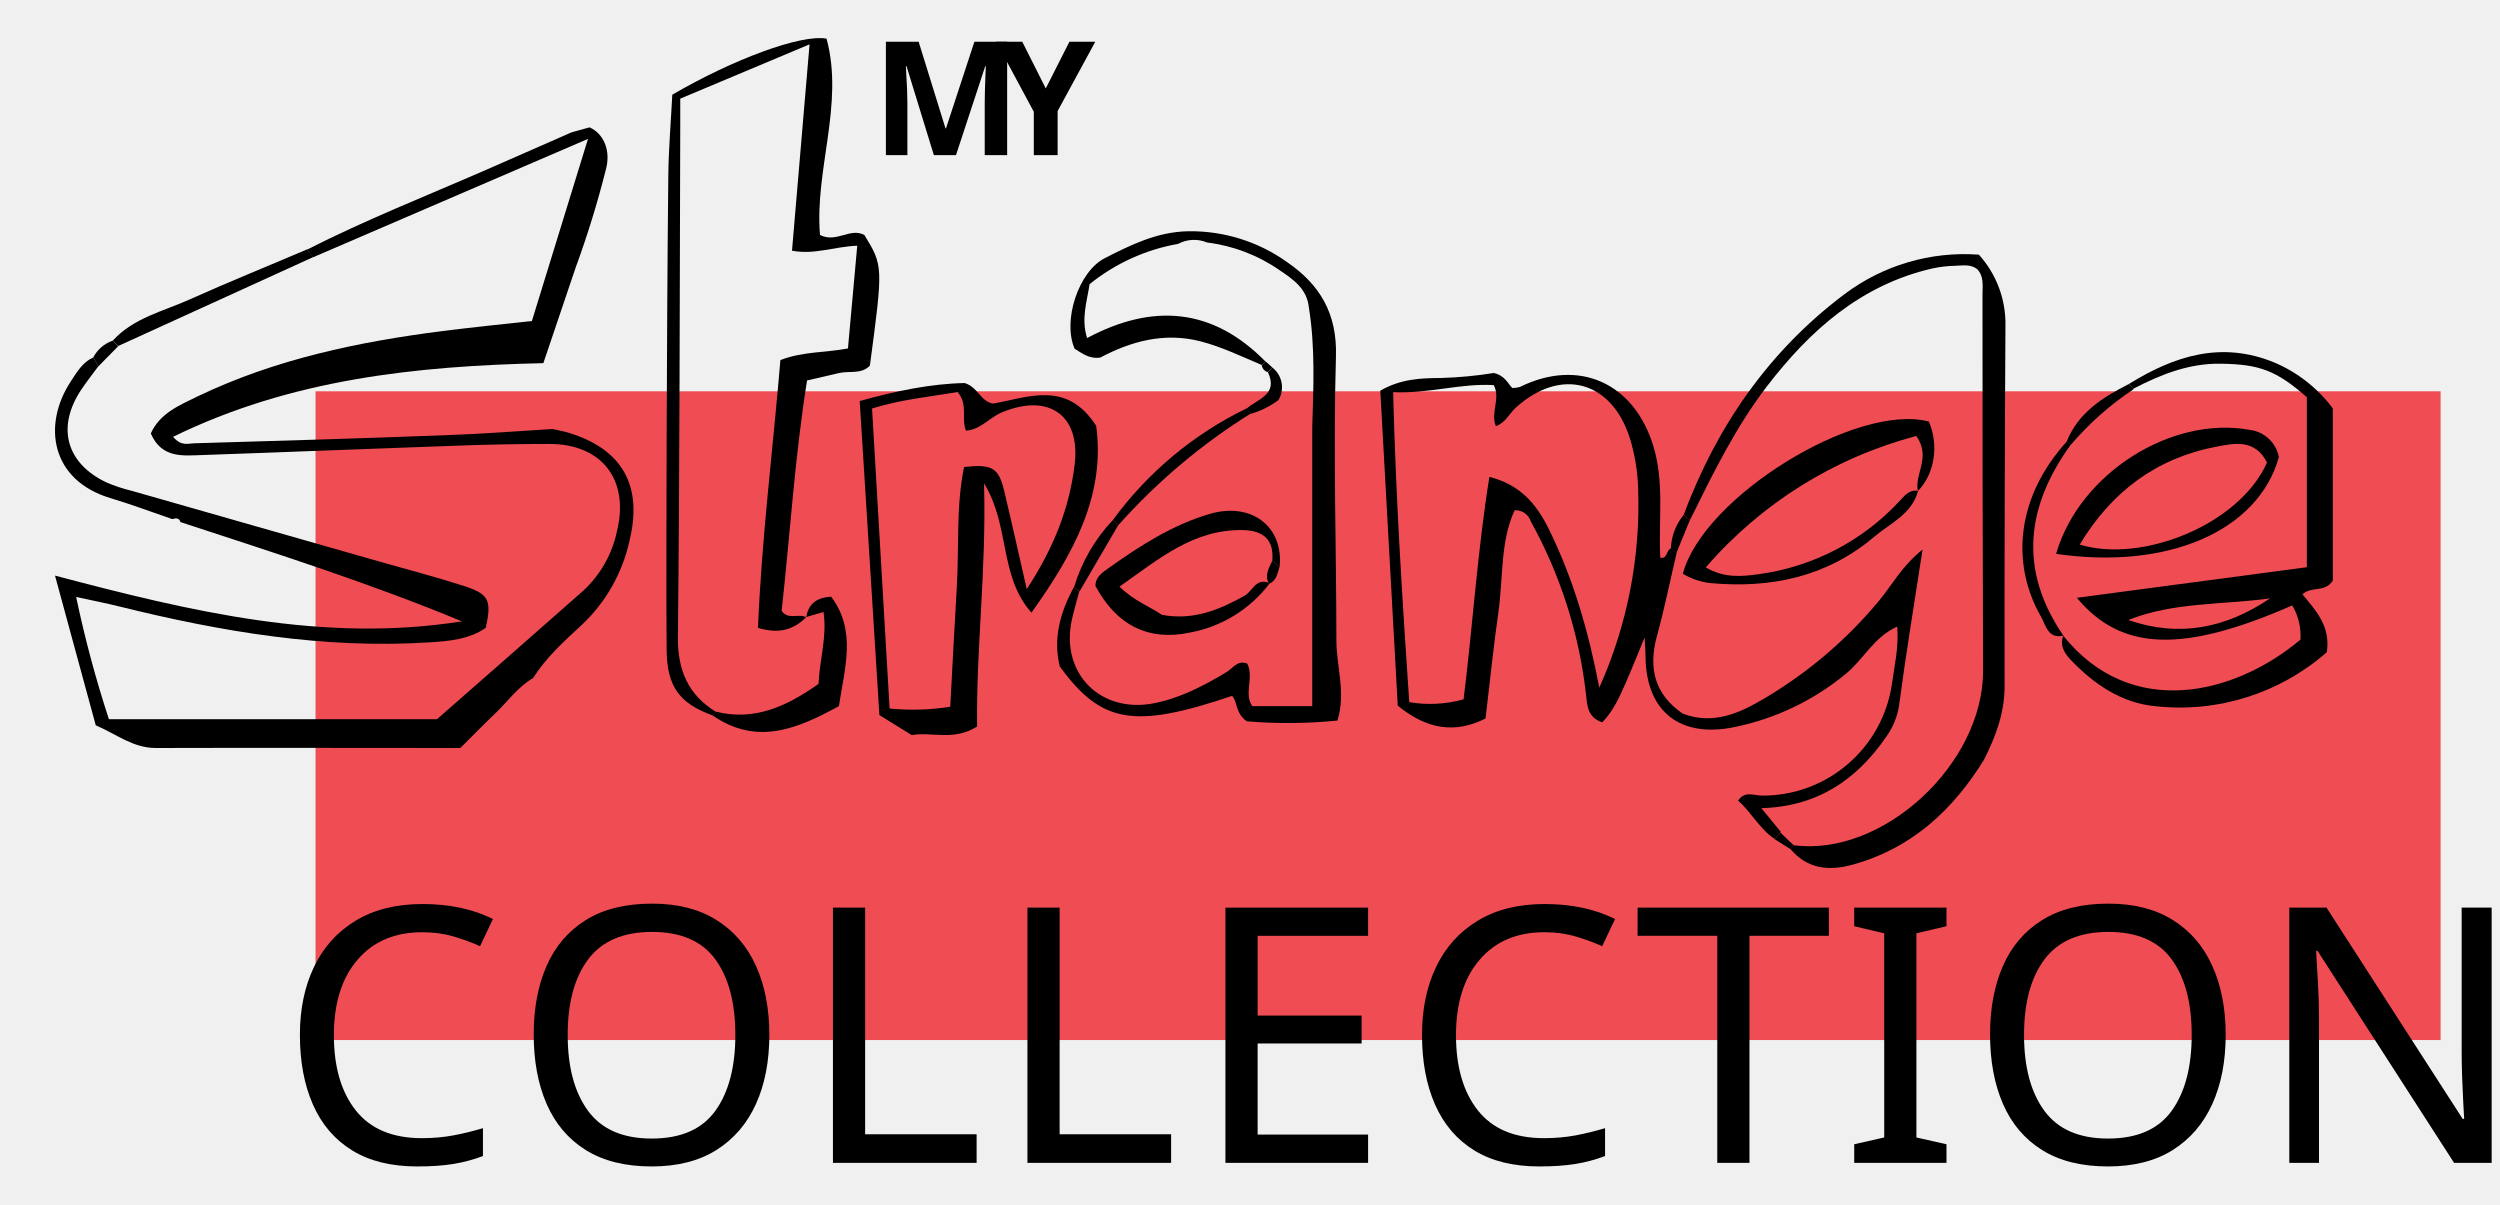
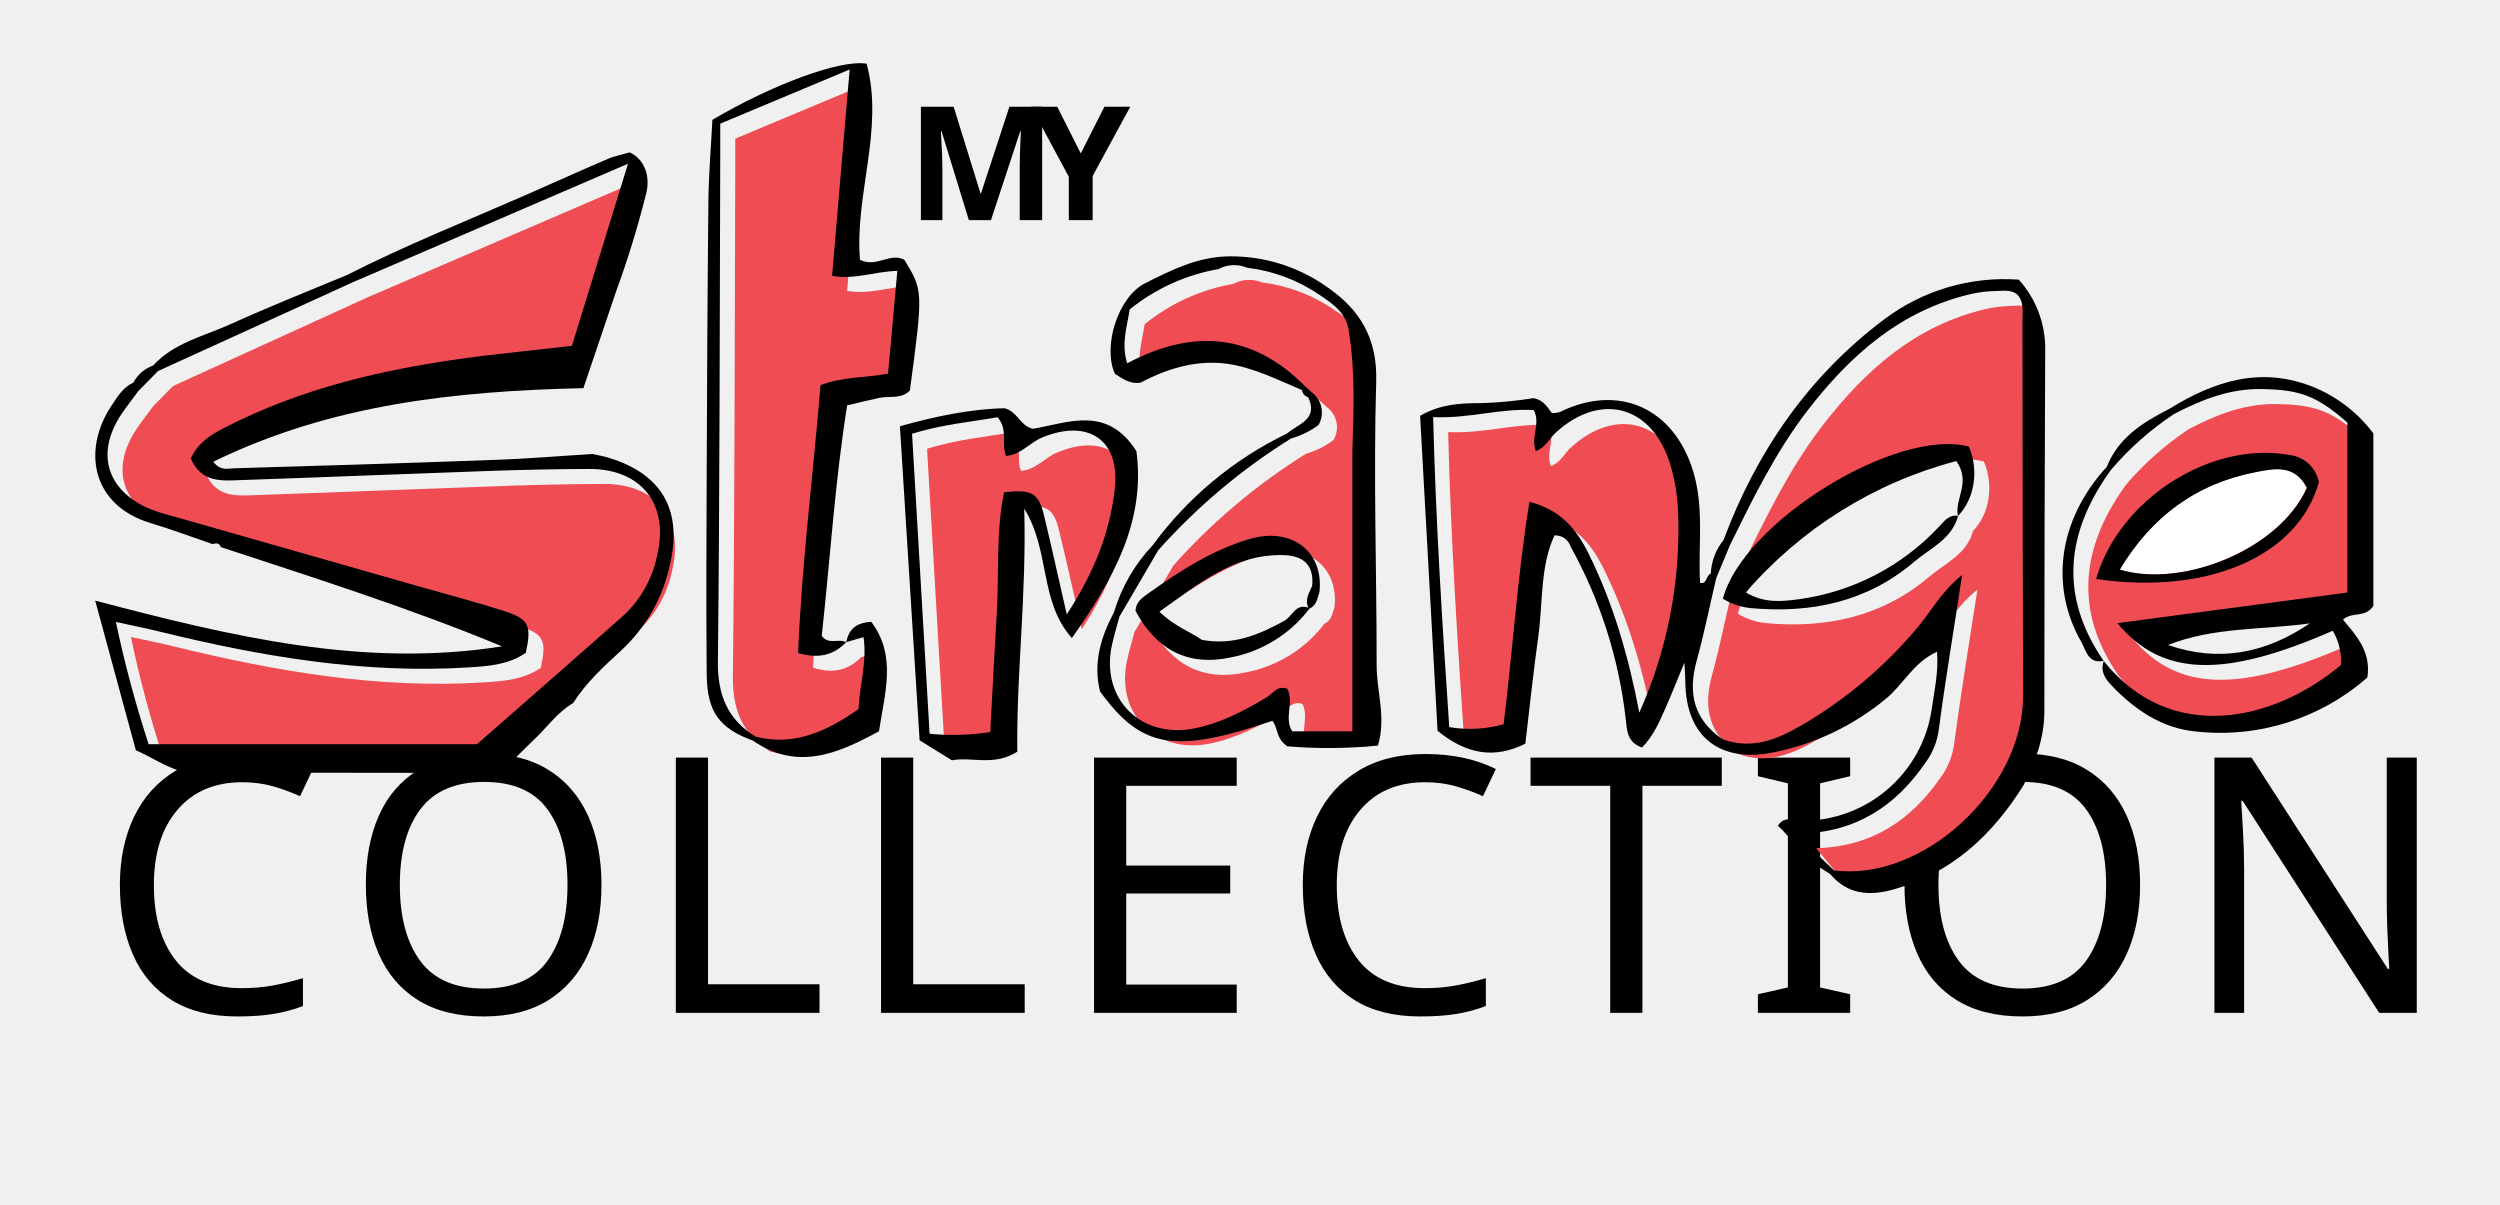
<svg xmlns="http://www.w3.org/2000/svg" id="Calque_1" data-name="Calque 1" viewBox="0 0 500 241">
  <defs>
-     <style>.cls-1{fill:#f04c53;}.cls-2{font-size:31.78px;font-family:Overpass-Bold, Overpass;font-weight:700;letter-spacing:-0.02em;}.cls-3{letter-spacing:-0.04em;}.cls-4{font-size:71.5px;font-family:Overpass-Regular, Overpass;letter-spacing:0.01em;}.cls-5{letter-spacing:0.02em;}.cls-6{letter-spacing:-0.01em;}.cls-7{letter-spacing:0.02em;}</style>
+     <style>.cls-1{font-size:71.5px;font-family:Overpass-Regular, Overpass;letter-spacing:0.04em;}.cls-2{letter-spacing:0.05em;}.cls-3{letter-spacing:0.02em;}.cls-4{letter-spacing:0.04em;}.cls-5{letter-spacing:0.05em;}.cls-6{fill:#f04c53;}.cls-7{fill:#fff;}.cls-8{font-size:31.78px;font-family:Overpass-Bold, Overpass;font-weight:700;letter-spacing:-0.02em;}.cls-9{letter-spacing:-0.04em;}</style>
  </defs>
-   <rect class="cls-1" x="63.11" y="78.26" width="425.01" height="129.75" />
-   <path d="M114.3,26.47l3.61-1c2.82,1.25,4.32,4.63,3.25,8.49a193.89,193.89,0,0,1-6,19.47l-6.49,19.2c-25.51.58-50.45,3.19-74.05,14.73,1.61,1.94,3,1.33,4.16,1.3,17.13-.5,34.26-1,51.38-1.66,6.8-.25,13.58-.79,20.37-1.2,1.06.25,2.15.44,3.19.75,10.78,3.29,14.88,10.63,12.17,21.63A32.61,32.61,0,0,1,116.33,125c-3.52,3.25-7.12,6.5-9.72,10.62-3.07,1.78-5.09,4.71-7.6,7.1s-4.69,4.64-6.94,6.88c-20.37,0-40.65-.06-60.92,0-4.55,0-7.78-2.73-12-4.54L11,115.12c27.15,7.17,53.69,13.54,81.37,9.15C74,116.63,55,110.63,36.11,104.42c-.3-.88-.94-.82-1.65-.6-4.12-1.41-8.21-2.95-12.38-4.2C10.18,96.05,8.39,85,14.21,76.2c1.2-1.81,2.3-3.75,4.43-4.7l1.06,1.71c-1.16,1.59-2.39,3.13-3.48,4.77-4.95,7.46-3,14.69,5.08,18.51a31.51,31.51,0,0,0,5,1.66Q51,105.23,75.74,112.27c5.71,1.63,11.46,3.12,17.1,4.94,5,1.62,5.51,2.89,4.32,8.35-3.36,2.34-7.32,2.66-11.27,2.91-21.11,1.35-41.67-2.13-62-7.17-2.65-.66-5.34-1.18-8.66-1.91a232,232,0,0,0,6.55,24.45H87.4c9.45-8.29,19.41-17,29.3-25.74a22.49,22.49,0,0,0,6.7-11.89c2.51-10.27-3.05-17.46-13.6-17.42q-9.6,0-19.18.37c-16.75.58-33.49,1.28-50.24,1.85-3.87.13-8.06.66-10.22-4.32C32,82.59,36,81,39.68,79.2c15.47-7.39,32-10.84,48.88-13,5.87-.73,11.75-1.35,17.82-2,3.72-12.07,7.35-23.87,11.22-36.42l-55,23.68L61.4,49.93C73.05,44,85.2,39.21,97.15,34l12.79-5.61Z" />
-   <path d="M354.93,167.79c-3-2-4.65-5.32-7.3-7.67,1.26-2,3.15-1,4.8-1a26.1,26.1,0,0,0,25.95-22.29c.5-3.68,1.39-7.3,1.07-11.51-4.71,2.1-6.74,6.56-10.23,9.4a51,51,0,0,1-22.35,10.7c-10.82,2.24-17.65-3.08-17.76-14.05,0-.88-.08-1.75-.19-3.87-1.55,3.73-2.61,6.43-3.78,9.08s-2.44,5.61-4.69,7.89c-3.07-1.05-3-3.5-3.29-5.92a92.77,92.77,0,0,0-11-34.27,3.21,3.21,0,0,0-3.23-2.23c-2.91,6.3-2.27,13.53-3.25,20.4s-1.7,13.93-2.57,21.25c-6.1,3.06-11.7,2.21-17.56-2.57-1.15-20.79-2.32-42-3.49-63,4.2-2.4,8.18-2.5,12.09-2.53a80.74,80.74,0,0,0,10.59-1c2.22.48,2.82,2.08,3.71,3a5.66,5.66,0,0,0,1.51-.2c11.82-5.84,22.87-.81,26.71,11.82,2.25,7.39,1,14.84,1.38,22.32,1.48.34,1.16-1.56,2.15-1.85l1.13.87c-1.3,5.54-2.43,11.14-3.94,16.63-1.76,6.44-.47,11.68,5.15,15.53,6.06,2.32,11.35-.07,16.28-3a87.84,87.84,0,0,0,23-19.59c2.58-3.1,4.49-6.84,8.69-10.22-1.71,11.16-3.36,21.08-4.67,31a14.29,14.29,0,0,1-2.67,6.55c-5.94,8.61-13.82,13.87-24.9,14.17l3.92,4.78Zm-35.07-30.26a89.54,89.54,0,0,0,7.77-39.78,37.8,37.8,0,0,0-1.74-10.37c-3.76-11.35-13.83-13.86-22.67-5.91-1.34,1.2-2.12,3.1-4.05,3.76-1.12-2.84,1-5.45-.41-8.2-6.61-.42-12.93,1.74-20.13,1.4.53,21.15,1.83,41.46,3.22,62a24.75,24.75,0,0,0,10.87-.57c1.85-14.91,2.77-29.7,5.16-44.48,6.2,1.58,9.39,5.41,11.84,10.35C314.7,115.79,317.73,126.41,319.86,137.53Z" />
-   <path d="M142.53,143.09c-6.69-2.44-9.16-5.77-9.21-13.3-.1-13.45,0-26.89,0-40.34.07-18.07.15-36.15.34-54.22.06-5.49.53-11,.8-16.29,12-7,25.7-12.15,30.85-11.21C168.86,20.85,162.89,34,164,47c3.35,1.65,6-1.54,8.88,0,3.76,6.18,3.76,6.18,1.1,26.12-1.72,1.8-4.09,1-6.17,1.49s-3.86.89-6.4,1.48c-2.42,15.12-3.39,30.66-5.08,46.08,1.3,1.89,3.38.46,4.9,1.27l0,0c-2.51,2.52-5.43,3.4-9.63,2.13.73-18,3-35.75,4.48-53.56,4.55-1.74,9-1.46,13.51-2.32.63-7,1.23-13.63,1.86-20.55-4.74.2-8.54,1.85-13.05,1,1.15-13.57,2.29-26.95,3.51-41.27L136.05,19.73c0,2.23,0,4,0,5.75-.12,34-.1,67.91-.47,101.87-.07,6.66,2,11.53,7.56,15Z" />
-   <path d="M252.35,73c-4-1.69-8-3.63-12.23-4.73-7.28-1.87-13.93,0-20.06,3.24-2.24.33-3.63-.86-5.13-1.76-2.47-5.61.78-15.43,6-18.1s10.52-5.3,16.75-5.4a33.16,33.16,0,0,1,19.78,6.2c6.45,4.45,10,10.18,9.73,18.84-.56,18.92.07,37.88.09,56.82,0,5.21,1.94,10.4.21,16a98.4,98.4,0,0,1-18.12.15c-2.32-1.6-1.78-3.78-2.95-5.09-19.64,6.65-26.15,5.53-34.47-5.89-1.39-5.68.14-10.85,2.79-15.82l1.11.86c-.51,1.92-1.09,3.81-1.5,5.74-2.28,10.7,5.85,18.74,16.56,16.57,5.3-1.07,9.91-3.52,14.45-6.24,1.24-.75,2.12-2.43,4.09-1.67,1.4,2.72-.73,6.05,1,8.5h12V85.42c.25-8,.61-16-.68-23.94-.36-3.72-3.16-5.64-5.85-7.44a32.41,32.41,0,0,0-14.51-5.54,6.71,6.71,0,0,0-5.77.27,39,39,0,0,0-17.72,8.06c-.55,3.58-1.72,6.93-.5,10.78,13.12-7,25.1-6.07,35.67,4.69Z" />
-   <path d="M425.76,76.81c9.11-5.65,18.57-8.69,29.2-4.27a28.41,28.41,0,0,1,11.6,9.14v34.45c-1.68,2.5-4.19,1-6.07,2.74,2.6,3.14,5.68,6.36,4.87,11.57a44.57,44.57,0,0,1-34.29,10.8c-6.74-.62-12.32-4.41-17-9.35-1.23-1.32-2.14-2.81-1.42-4.75v0c13.39,16.74,34,12.06,47.44.79a12,12,0,0,0-1.64-6.85c-21.79,9.55-34.16,9.2-43.08-1.52l46-6.12v-34c-6.18-5.41-9.51-6.56-17.1-6.7-6.42-.12-12.06,2.13-17.58,5ZM454,119.68c-9.47,1.3-19.25.7-28.34,4.32C435.79,127.54,445.18,125.65,454,119.68Z" />
-   <path d="M396.77,152c-6.28,10.11-14.53,17.72-26.3,20.95-4.74,1.29-9,.84-12.38-3.14.24-.25.47-.51.7-.76,17.7,2.34,37.9-16.17,37.83-35q-.14-37.62-.12-75.22c0-1.75.31-3.54-1.06-5-1.36-1.06-2.95-.71-4.45-.67a24.07,24.07,0,0,0-4.56.54C372.16,57,362,66.06,353.38,77.27,347.08,85.5,342.55,94.78,338,104l-1.28-1c6.61-17.69,17-32.75,32.13-44.13a39.9,39.9,0,0,1,26.92-7.94,20.57,20.57,0,0,1,5.32,14.2q-.22,36.06-.17,72.11C400.92,142.61,399.12,147.37,396.77,152Z" />
-   <path d="M196.81,96.68c.48,17.32-1.59,33-1.39,48.61-4.65,3-9.13,1-13.08,1.73l-6.46-4c-1.29-20.56-2.59-41.34-3.94-62.81,7.12-2,14.28-3.48,21-3.6,2.72.86,3,3.5,5.6,4.11,6.89-1.13,14.77-4.84,20.7,4.46,1.86,13.9-4.5,25.53-12.95,37.35C199.75,115.12,202.07,105.25,196.81,96.68Zm8.54,21.14c5.5-8.39,8.54-16.31,9.58-24.89,1.2-9.89-5.15-14.33-14.47-10.49-2.51,1-4.35,3.51-7.27,3.69-1-2.53.51-5.18-1.68-7.73-5.41.94-11.2,1.46-17.1,3.3,1.18,20.14,2.34,40,3.51,60a47.31,47.31,0,0,0,12.13-.35c.44-8.2.85-16.08,1.31-23.95.48-8-.18-16.17,1.46-24,5.61-.62,6.9.16,8,4.7C202.31,104.32,203.67,110.52,205.35,117.82Z" />
-   <path d="M161.23,123.41c.47-2.42,1.8-3.88,5-4.07,5.14,6.82,2.69,14.26,1.55,21.89-8.29,4.51-16.36,8-25.25,1.86l.61-.77c7.93,2,14.4-1.22,20.56-5.53.23-4.95,1.75-9.52,1-14.39l-3.45,1Z" />
-   <path d="M412.69,127.14c-3.13.67-3.5-2.08-4.49-3.8-6.14-10.73-4.84-24,5.12-35a7.9,7.9,0,0,1,.81.62c-8.94,12.4-10.42,25.09-1.44,38.18Z" />
-   <path d="M222.58,104a72.1,72.1,0,0,1,26.76-22.33l.86,1a121.67,121.67,0,0,0-26.53,22.36Z" />
-   <path d="M413.32,88.36c2.31-5.83,7.2-8.88,12.44-11.55l1,1A60.33,60.33,0,0,0,414.13,89,7.9,7.9,0,0,0,413.32,88.36Z" />
-   <path d="M214.79,117.5A33.42,33.42,0,0,1,222.58,104l1.09,1-7.77,13.3Z" />
-   <path d="M249.34,81.71c2.24-1.95,6.36-2.79,4.24-7.28l.87-.94A5,5,0,0,1,255.7,80a17,17,0,0,1-5.5,2.75Z" />
-   <path d="M334.16,109.72a11.46,11.46,0,0,1,2.55-6.72l1.28,1-2.7,6.57Z" />
-   <path d="M253.58,74.43A1.64,1.64,0,0,1,252.35,73l.76-.72,1.34,1.19Z" />
-   <path d="M22.56,68.12c4.15-4.56,10.09-5.85,15.39-8.24,7.74-3.48,15.62-6.65,23.45-10l1.24,1.54-39,17.78Z" />
-   <path d="M18.64,71.5a7,7,0,0,1,3.92-3.38l1.07,1.13-3.93,4Z" />
-   <path d="M358.09,169.83l-3.16-2,1.17-1.29,2.69,2.57C358.56,169.32,358.33,169.58,358.09,169.83Z" />
-   <path d="M383.61,98.17c-1.22,4.68-5.57,6.46-8.79,9.2-9.43,8-20.62,10.35-32.71,9.25a13.46,13.46,0,0,1-5.54-1.87c4.05-15.33,34.71-34.26,49.2-30.44,2.05,4.76,1.15,10.5-2.19,13.89-.75-3.39,2.72-6.69-.32-11a83.83,83.83,0,0,0-42.1,26.28c3.66,2.16,7.09,1.84,10.57,1.36a47,47,0,0,0,28.08-14.52C380.86,99.24,381.76,97.86,383.61,98.17Z" />
-   <path d="M253.89,116.73A25.87,25.87,0,0,1,238,126.51c-8.32,1.77-14.7-1.46-18.91-9.32,0-1.79,1.35-2.66,2.61-3.56,6.28-4.46,12.76-8.65,20.22-10.84,8.4-2.46,14.85,2.55,14,10.62l-1.47-1.23c.42-4.24-1.84-6.07-5.77-6.16-9.91-.23-16.85,5.72-24.78,11.31,3,2.93,6.12,4,8.49,5.64,6.29,1.16,11.46-1,16.52-3.82,1.59-.88,2.22-3.53,4.78-2.61Z" />
-   <path d="M255.9,113.41c-.42,1.25-.57,2.67-2,3.32l-.22-.19c-.76-1.63.17-3,.76-4.36Z" />
-   <path d="M411.22,110.77c4.64-16.08,23.07-27.66,38.69-24.8a6.74,6.74,0,0,1,5.86,5.45C451.67,106.15,433.66,114.05,411.22,110.77ZM453.41,92.5c-2.47-4.81-6.67-3.82-10.11-3.17-12,2.28-21,9-27.36,19.59C428.43,112.71,447.88,104.93,453.41,92.5Z" />
-   <text class="cls-2" transform="translate(174.32 31.03)">M<tspan class="cls-3" x="24.91" y="0">Y</tspan>
+   <text class="cls-1" transform="translate(19.62 202.57)">C<tspan class="cls-2" x="49.19" y="0">OLL</tspan>
+     <tspan class="cls-3" x="192.25" y="0">E</tspan>
+     <tspan class="cls-4" x="236.58" y="0">C</tspan>
+     <tspan class="cls-5" x="285.77" y="0">TION</tspan>
  </text>
-   <text class="cls-4" transform="translate(55.62 232.57)">C<tspan class="cls-5" x="46.76" y="0">OLL</tspan>
-     <tspan class="cls-6" x="182.53" y="0">E</tspan>
-     <tspan x="224.42" y="0">C</tspan>
-     <tspan class="cls-7" x="271.18" y="0">TION</tspan>
+   <path class="cls-6" d="M225.93,100.93c-1,8.58-4.08,16.5-9.58,24.89-1.68-7.3-3-13.5-4.53-19.67-1.1-4.54-2.39-5.32-8-4.7-1.64,7.78-1,15.92-1.46,24-.46,7.87-.87,15.75-1.31,23.95a47.31,47.31,0,0,1-12.13.35c-1.17-20-2.33-39.86-3.51-60,5.9-1.84,11.69-2.36,17.1-3.3,2.19,2.55.68,5.2,1.68,7.73,2.92-.18,4.76-2.66,7.27-3.69C220.78,86.6,227.13,91,225.93,100.93Z" />
+   <path class="cls-6" d="M167.1,80c-1.45,17.81-3.75,35.61-4.48,53.56,4.2,1.27,7.12.39,9.63-2.13l3.45-1c.75,4.87-.77,9.44-1,14.39-6.16,4.31-12.63,7.49-20.56,5.53-5.6-3.44-7.63-8.31-7.56-15,.37-34,.35-67.92.47-101.87,0-1.76,0-3.52,0-5.75L172.93,16.9c-1.22,14.32-2.36,27.7-3.51,41.27,4.51.81,8.31-.84,13.05-1-.63,6.92-1.23,13.55-1.86,20.55C176.11,78.54,171.65,78.26,167.1,80Z" />
+   <path class="cls-6" d="M472.43,121.46l-46,6.12c8.92,10.72,21.29,11.07,43.08,1.52a12,12,0,0,1,1.64,6.85c-13.42,11.27-34.05,16-47.44-.79v0h0c-9-13.08-7.49-25.76,1.45-38.16a60.33,60.33,0,0,1,12.62-11.19c5.52-2.87,11.16-5.12,17.58-5,7.59.14,10.92,1.29,17.1,6.7Z" />
+   <path class="cls-6" d="M134.4,114.21a22.49,22.49,0,0,1-6.7,11.89c-9.89,8.77-19.85,17.45-29.3,25.74H32.73a232,232,0,0,1-6.55-24.45c3.32.73,6,1.25,8.66,1.91,20.38,5,40.94,8.52,62.05,7.17,4-.25,7.91-.57,11.27-2.91,1.19-5.46.67-6.73-4.32-8.35-5.64-1.82-11.39-3.31-17.1-4.94Q62,113.21,37.27,106.15a31.51,31.51,0,0,1-5-1.66c-8.06-3.82-10-11-5.08-18.51,1.09-1.64,2.32-3.18,3.48-4.77l3.93-4,39-17.78,55-23.68c-3.87,12.55-7.5,24.35-11.22,36.42-6.07.69-11.95,1.31-17.82,2-16.87,2.11-33.41,5.56-48.88,13C47,89,43,90.59,41.16,94.69c2.16,5,6.35,4.45,10.22,4.32,16.75-.57,33.49-1.27,50.24-1.85q9.59-.33,19.18-.37C131.35,96.75,136.91,103.94,134.4,114.21Z" />
+   <path class="cls-6" d="M407.5,66.87c0-1.75.31-3.54-1.06-5-1.36-1.06-2.95-.71-4.45-.67a24.07,24.07,0,0,0-4.56.54C383.16,65,373,74.06,364.38,85.27,358.08,93.5,353.55,102.78,349,112l-2.7,6.57c-1.3,5.54-2.43,11.14-3.94,16.63-1.76,6.44-.47,11.68,5.15,15.53,6.06,2.32,11.35-.07,16.28-3a87.84,87.84,0,0,0,23-19.59c2.58-3.1,4.49-6.84,8.69-10.22-1.71,11.16-3.36,21.08-4.67,31a14.29,14.29,0,0,1-2.67,6.55c-5.94,8.61-13.82,13.87-24.9,14.17l3.92,4.78,2.69,2.57c17.7,2.34,37.9-16.17,37.83-35Q407.48,104.47,407.5,66.87Zm-12.89,39.31c-1.22,4.68-5.58,6.45-8.79,9.19-9.43,8-20.62,10.35-32.71,9.25a13.46,13.46,0,0,1-5.54-1.87c4.05-15.33,34.71-34.26,49.2-30.44C398.82,97.06,397.92,102.78,394.61,106.18Z" />
+   <path class="cls-6" d="M330.86,145.53c-2.13-11.12-5.16-21.74-10.14-31.81-2.45-4.94-5.64-8.77-11.84-10.35-2.39,14.78-3.31,29.57-5.16,44.48a24.75,24.75,0,0,1-10.87.57c-1.39-20.53-2.69-40.84-3.22-62,7.2.34,13.52-1.82,20.13-1.4,1.44,2.75-.71,5.36.41,8.2,1.93-.66,2.71-2.56,4.05-3.76,8.84-8,18.91-5.44,22.67,5.91a37.8,37.8,0,0,1,1.74,10.37A89.54,89.54,0,0,1,330.86,145.53Z" />
+   <path class="cls-6" d="M272.79,69.48c-.36-3.72-3.16-5.64-5.85-7.44a32.41,32.41,0,0,0-14.51-5.54,6.71,6.71,0,0,0-5.77.27,39,39,0,0,0-17.72,8.06c-.55,3.58-1.72,6.93-.5,10.78,13.12-7,25.1-6.07,35.67,4.69l1.34,1.19A5,5,0,0,1,266.7,88a17,17,0,0,1-5.5,2.75,121.67,121.67,0,0,0-26.53,22.36l-7.77,13.3c-.51,1.92-1.09,3.81-1.5,5.74-2.28,10.7,5.85,18.74,16.56,16.57,5.3-1.07,9.91-3.52,14.45-6.24,1.24-.75,2.12-2.43,4.09-1.67,1.4,2.72-.73,6.05,1,8.5h12V93.42C273.72,85.43,274.08,77.43,272.79,69.48Zm-5.89,51.93c-.42,1.25-.57,2.67-2,3.32A25.87,25.87,0,0,1,249,134.51c-8.32,1.77-14.7-1.46-18.91-9.32,0-1.79,1.35-2.66,2.61-3.56,6.28-4.46,12.76-8.65,20.22-10.84C261.34,108.33,267.79,113.34,266.9,121.41Z" />
+   <path d="M227.28,90.22c-5.93-9.3-13.81-5.59-20.7-4.46-2.6-.61-2.88-3.25-5.6-4.11-6.76.12-13.92,1.61-21,3.6,1.35,21.47,2.65,42.25,3.94,62.81l6.46,4c3.95-.77,8.43,1.27,13.08-1.73-.2-15.57,1.87-31.29,1.39-48.61,5.26,8.57,2.94,18.44,9.52,25.89C222.78,115.75,229.14,104.12,227.28,90.22Zm-18.46,12.93c-1.1-4.54-2.39-5.32-8-4.7-1.64,7.78-1,15.92-1.46,24-.46,7.87-.87,15.75-1.31,23.95a47.31,47.31,0,0,1-12.13.35c-1.17-20-2.33-39.86-3.51-60,5.9-1.84,11.69-2.36,17.1-3.3,2.19,2.55.68,5.2,1.68,7.73,2.92-.18,4.76-2.66,7.27-3.69,9.32-3.84,15.67.6,14.47,10.49-1,8.58-4.08,16.5-9.58,24.89C211.67,115.52,210.31,109.32,208.82,103.15Z" />
+   <path d="M175.8,79.58c2.09-.44,4.46.31,6.18-1.49,2.66-19.94,2.66-19.94-1.1-26.12-2.87-1.56-5.53,1.63-8.88,0-1.11-13,4.86-26.1,1.33-39.22-5.15-.94-18.89,4.16-30.85,11.21-.27,5.32-.74,10.8-.8,16.29-.19,18.07-.27,36.15-.34,54.22-.06,13.45-.12,26.89,0,40.34.05,7.53,2.52,10.86,9.21,13.3,8.89,6.13,17,2.65,25.25-1.86,1.14-7.63,3.59-15.07-1.55-21.89-3.2.19-4.53,1.65-5,4.07-1.52-.81-3.6.62-4.9-1.27,1.69-15.42,2.66-31,5.08-46.08C172,80.47,173.87,80,175.8,79.58Zm-6.55,48.85,3.45-1c.75,4.87-.77,9.44-1,14.39-6.16,4.31-12.63,7.49-20.56,5.53-5.6-3.44-7.63-8.31-7.56-15,.37-34,.35-67.92.47-101.87,0-1.76,0-3.52,0-5.75L169.93,13.9c-1.22,14.32-2.36,27.7-3.51,41.27,4.51.81,8.31-.84,13.05-1-.63,6.92-1.23,13.55-1.86,20.55-4.5.86-9,.58-13.51,2.32-1.45,17.81-3.75,35.61-4.48,53.56C163.82,131.83,166.74,131,169.25,128.43Z" />
+   <path d="M463,77.54c-10.63-4.42-20.09-1.38-29.2,4.27-5.24,2.67-10.13,5.72-12.44,11.55-10,10.93-11.26,24.25-5.12,35,1,1.72,1.36,4.47,4.48,3.8-9-13.08-7.49-25.76,1.45-38.16a60.33,60.33,0,0,1,12.62-11.19c5.52-2.87,11.16-5.12,17.58-5,7.59.14,10.92,1.29,17.1,6.7v34l-46,6.12c8.92,10.72,21.29,11.07,43.08,1.52a12,12,0,0,1,1.64,6.85c-13.42,11.27-34.05,16-47.44-.79v0h0c-.71,1.94.2,3.43,1.43,4.74,4.64,4.94,10.22,8.73,17,9.35a44.57,44.57,0,0,0,34.29-10.8c.81-5.21-2.27-8.43-4.87-11.57,1.88-1.7,4.39-.24,6.07-2.74V86.68A28.41,28.41,0,0,0,463,77.54ZM433.61,129c9.09-3.62,18.87-3,28.34-4.32C453.18,130.65,443.79,132.54,433.61,129Z" />
+   <path d="M275.33,133.13c0-18.94-.65-37.9-.09-56.82.26-8.66-3.28-14.39-9.73-18.84a33.16,33.16,0,0,0-19.78-6.2c-6.23.1-11.46,2.73-16.75,5.4s-8.52,12.49-6,18.1c1.5.9,2.89,2.09,5.13,1.76,6.13-3.22,12.78-5.11,20.06-3.24,4.26,1.1,8.2,3,12.23,4.73a1.64,1.64,0,0,0,1.23,1.41c2.12,4.49-2,5.33-4.24,7.28A72.1,72.1,0,0,0,230.58,109a33.42,33.42,0,0,0-7.79,13.46c-2.65,5-4.18,10.14-2.79,15.82,8.32,11.42,14.83,12.54,34.47,5.89,1.17,1.31.63,3.49,3,5.09a98.4,98.4,0,0,0,18.12-.15C277.27,143.53,275.33,138.34,275.33,133.13Zm-4.86-42.71v55.84h-12c-1.74-2.45.39-5.78-1-8.5-2-.76-2.85.92-4.09,1.67-4.54,2.72-9.15,5.17-14.45,6.24-10.71,2.17-18.84-5.87-16.56-16.57.41-1.93,1-3.82,1.5-5.74l7.77-13.3A121.67,121.67,0,0,1,258.2,87.7,17,17,0,0,0,263.7,85a5,5,0,0,0-1.25-6.46l-1.34-1.19c-10.57-10.76-22.55-11.65-35.67-4.69-1.22-3.85-.05-7.2.5-10.78a39,39,0,0,1,17.72-8.06,6.71,6.71,0,0,1,5.77-.27A32.41,32.41,0,0,1,263.94,59c2.69,1.8,5.49,3.72,5.85,7.44C271.08,74.43,270.72,82.43,270.47,90.42Z" />
+   <path d="M121.73,91.55c-1-.31-2.13-.5-3.19-.75-6.79.41-13.57,1-20.37,1.2-17.12.64-34.25,1.16-51.38,1.66-1.16,0-2.55.64-4.16-1.3,23.6-11.54,48.54-14.15,74.05-14.73l6.49-19.2a193.89,193.89,0,0,0,6-19.47c1.07-3.86-.43-7.24-3.25-8.49l-3.61,1-4.36,1.87L105.15,39c-12,5.26-24.1,10.07-35.75,16C61.57,58.23,53.69,61.4,46,64.88c-5.3,2.39-11.24,3.68-15.39,8.24a7,7,0,0,0-3.92,3.38c-2.13,1-3.23,2.89-4.43,4.7-5.82,8.77-4,19.85,7.87,23.42,4.17,1.25,8.26,2.79,12.38,4.2.71-.22,1.35-.28,1.65.6C63,115.63,82,121.63,100.41,129.27c-27.68,4.39-54.22-2-81.37-9.15l8.13,29.93c4.2,1.81,7.43,4.56,12,4.54,20.27-.1,40.55,0,60.92,0,2.25-2.24,4.56-4.61,6.94-6.88s4.53-5.32,7.6-7.1c2.6-4.12,6.2-7.37,9.72-10.62a32.61,32.61,0,0,0,9.57-16.77C136.61,102.18,132.51,94.84,121.73,91.55Zm9.67,19.66a22.49,22.49,0,0,1-6.7,11.89c-9.89,8.77-19.85,17.45-29.3,25.74H29.73a232,232,0,0,1-6.55-24.45c3.32.73,6,1.25,8.66,1.91,20.38,5,40.94,8.52,62.05,7.17,4-.25,7.91-.57,11.27-2.91,1.19-5.46.67-6.73-4.32-8.35-5.64-1.82-11.39-3.31-17.1-4.94Q59,110.21,34.27,103.15a31.51,31.51,0,0,1-5-1.66c-8.06-3.82-10-11-5.08-18.51,1.09-1.64,2.32-3.18,3.48-4.77l3.93-4,39-17.78,55-23.68c-3.87,12.55-7.5,24.35-11.22,36.42-6.07.69-11.95,1.31-17.82,2-16.87,2.11-33.41,5.56-48.88,13C44,86,40,87.59,38.16,91.69c2.16,5,6.35,4.45,10.22,4.32,16.75-.57,33.49-1.27,50.24-1.85q9.59-.33,19.18-.37C128.35,93.75,133.91,100.94,131.4,111.21Z" />
+   <path d="M403.76,55.93a39.9,39.9,0,0,0-26.92,7.94C361.69,75.25,351.32,90.31,344.71,108a11.46,11.46,0,0,0-2.55,6.72c-1,.29-.67,2.18-2.15,1.85-.41-7.48.87-14.93-1.38-22.32-3.84-12.63-14.89-17.66-26.71-11.82a5.66,5.66,0,0,1-1.51.2c-.89-1-1.49-2.57-3.71-3a80.74,80.74,0,0,1-10.59,1c-3.91,0-7.89.13-12.09,2.53,1.17,21,2.34,42.25,3.49,63,5.86,4.78,11.46,5.63,17.56,2.57.87-7.32,1.59-14.3,2.57-21.25s.34-14.1,3.25-20.4a3.21,3.21,0,0,1,3.23,2.23,92.77,92.77,0,0,1,11,34.27c.28,2.42.22,4.87,3.29,5.92,2.25-2.28,3.46-5.1,4.69-7.89s2.23-5.35,3.78-9.08c.11,2.12.18,3,.19,3.87.11,11,6.94,16.29,17.76,14.05a51,51,0,0,0,22.35-10.7c3.49-2.84,5.52-7.3,10.23-9.4.32,4.21-.57,7.83-1.07,11.51a26.1,26.1,0,0,1-25.95,22.29c-1.65,0-3.54-1.09-4.8,1,2.65,2.35,4.29,5.66,7.3,7.67l3.16,2c3.38,4,7.64,4.43,12.38,3.14,11.77-3.23,20-10.84,26.3-20.95,2.35-4.65,4.15-9.41,4.14-14.78q0-36,.17-72.11A20.57,20.57,0,0,0,403.76,55.93Zm-75.9,86.6c-2.13-11.12-5.16-21.74-10.14-31.81-2.45-4.94-5.64-8.77-11.84-10.35-2.39,14.78-3.31,29.57-5.16,44.48a24.75,24.75,0,0,1-10.87.57c-1.39-20.53-2.69-40.84-3.22-62,7.2.34,13.52-1.82,20.13-1.4,1.44,2.75-.71,5.36.41,8.2,1.93-.66,2.71-2.56,4.05-3.76,8.84-8,18.91-5.44,22.67,5.91a37.8,37.8,0,0,1,1.74,10.37A89.54,89.54,0,0,1,327.86,142.53Zm38.93,31.54-2.69-2.57-3.92-4.78c11.08-.3,19-5.56,24.9-14.17a14.29,14.29,0,0,0,2.67-6.55c1.31-10,3-19.88,4.67-31-4.2,3.38-6.11,7.12-8.69,10.22a87.84,87.84,0,0,1-23,19.59c-4.93,2.91-10.22,5.3-16.28,3-5.62-3.85-6.91-9.09-5.15-15.53,1.51-5.49,2.64-11.09,3.94-16.63L346,109c4.56-9.24,9.09-18.52,15.39-26.75C370,71.06,380.16,62,394.43,58.75a24.07,24.07,0,0,1,4.56-.54c1.5,0,3.09-.39,4.45.67,1.37,1.45,1.06,3.24,1.06,5q0,37.6.12,75.22C404.69,157.9,384.49,176.41,366.79,174.07Z" />
+   <path d="M393.77,89.31c-14.49-3.82-45.15,15.11-49.2,30.44a13.46,13.46,0,0,0,5.54,1.87c12.09,1.1,23.28-1.21,32.71-9.25,3.21-2.74,7.57-4.51,8.79-9.19C394.92,99.78,395.82,94.06,393.77,89.31Zm-2.19,13.86c-1.83-.29-2.72,1.07-3.77,2.16a47,47,0,0,1-28.08,14.52c-3.48.48-6.91.8-10.57-1.36a83.83,83.83,0,0,1,42.1-26.28C394.29,96.49,390.86,99.78,391.58,103.17Z" />
+   <path d="M249.94,107.79c-7.46,2.19-13.94,6.38-20.22,10.84-1.26.9-2.57,1.77-2.61,3.56,4.21,7.86,10.59,11.09,18.91,9.32a25.87,25.87,0,0,0,15.87-9.78c1.44-.65,1.59-2.07,2-3.32C264.79,110.34,258.34,105.33,249.94,107.79Zm12.49,9.39c-.59,1.39-1.52,2.73-.76,4.36-2.56-.92-3.19,1.73-4.78,2.61-5.06,2.77-10.23,5-16.52,3.82-2.37-1.66-5.52-2.71-8.49-5.64,7.93-5.59,14.87-11.54,24.78-11.31C260.59,111.11,262.85,112.94,262.43,117.18Z" />
+   <path class="cls-7" d="M461.41,97.5c-5.53,12.43-25,20.21-37.47,16.42,6.34-10.63,15.35-17.31,27.36-19.59C454.74,93.68,458.94,92.69,461.41,97.5Z" />
+   <text class="cls-8" transform="translate(181.32 44.03)">M<tspan class="cls-9" x="24.91" y="0">Y</tspan>
  </text>
+   <path d="M457.91,91c-15.62-2.86-34.05,8.72-38.69,24.8,22.44,3.28,40.45-4.62,44.55-19.35A6.74,6.74,0,0,0,457.91,91Zm-34,23c6.34-10.63,15.35-17.31,27.36-19.59,3.44-.65,7.64-1.64,10.11,3.17C455.88,109.93,436.43,117.71,423.94,113.92Z" />
</svg>
